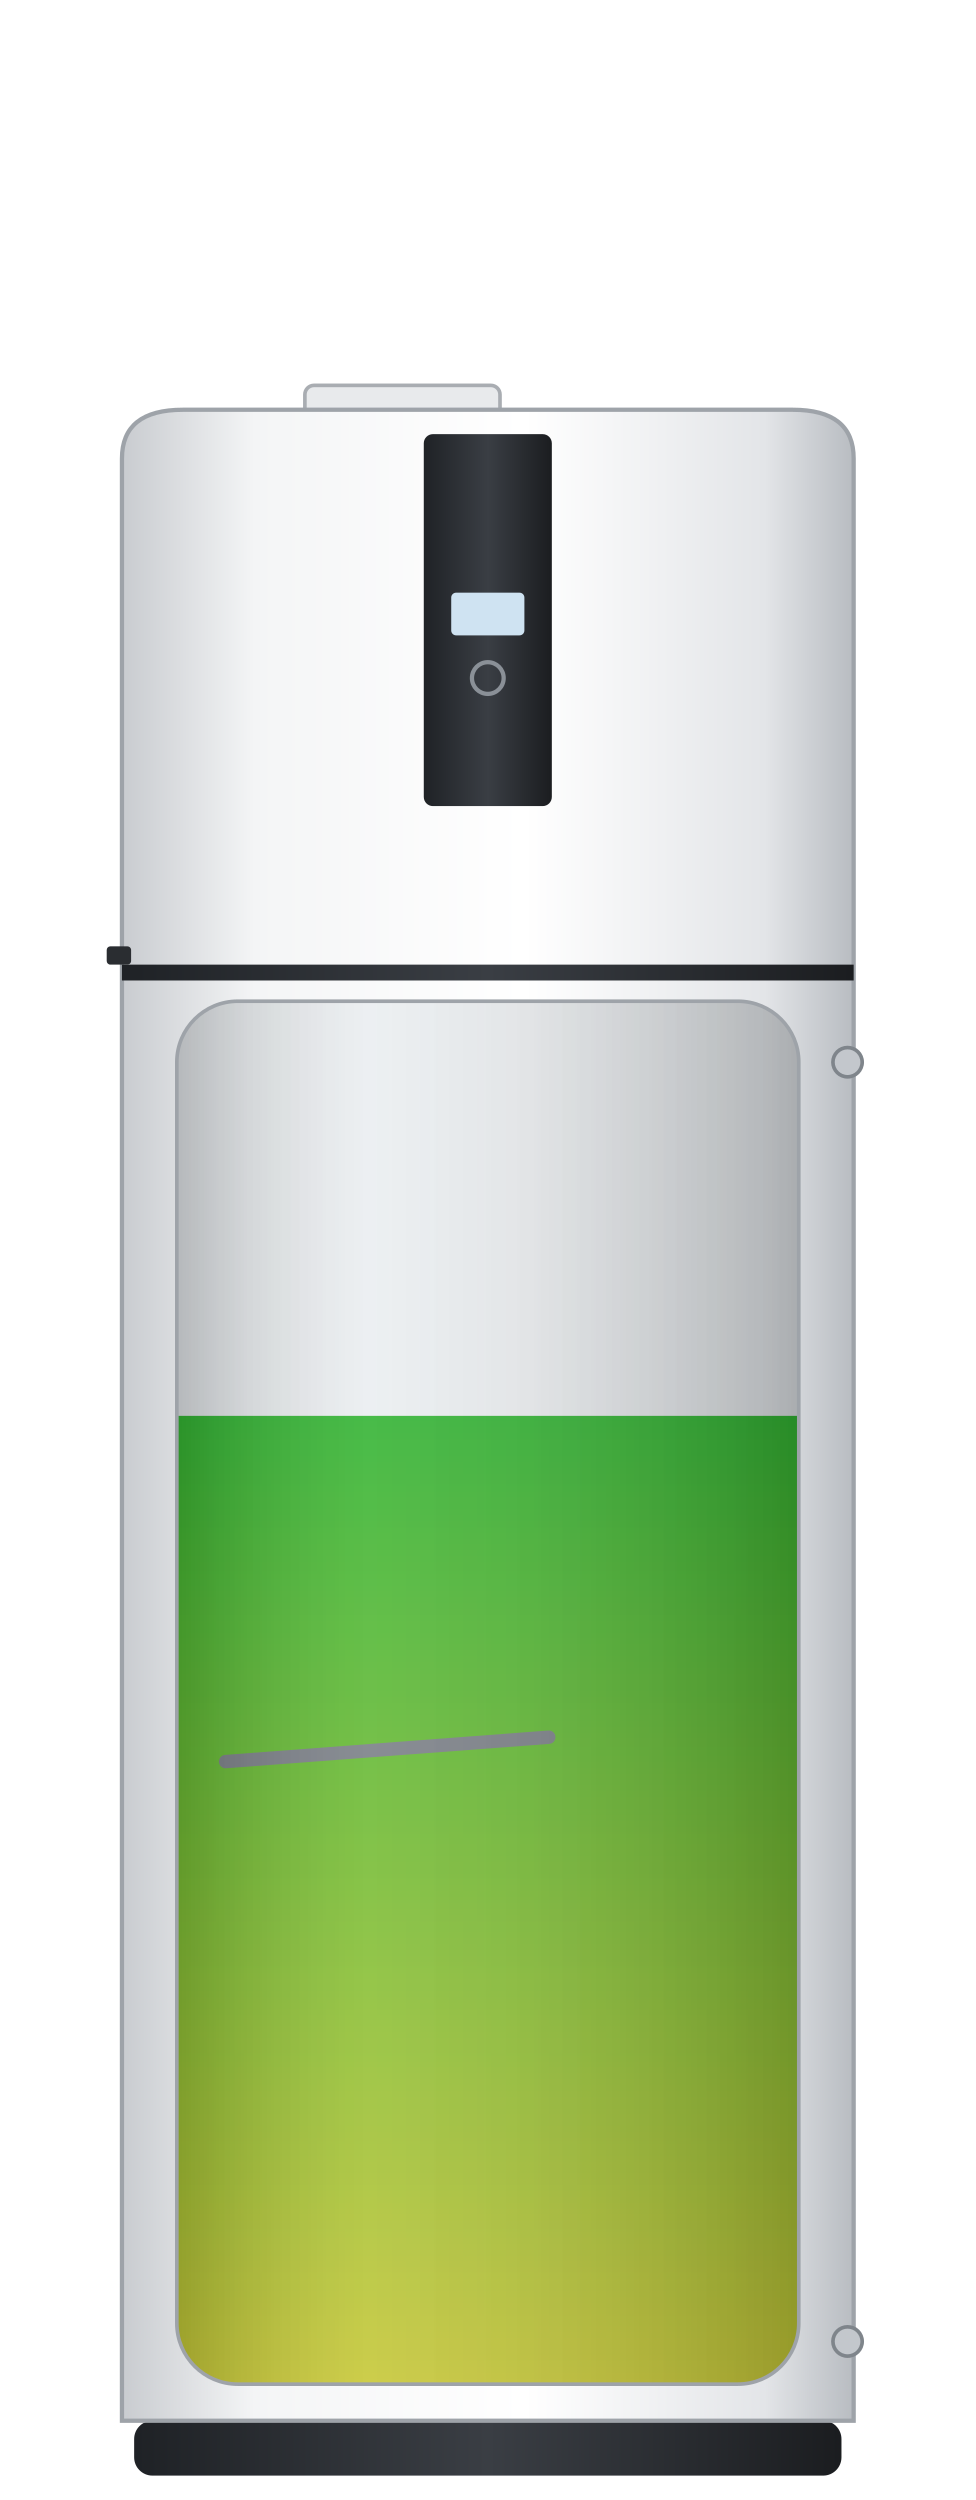
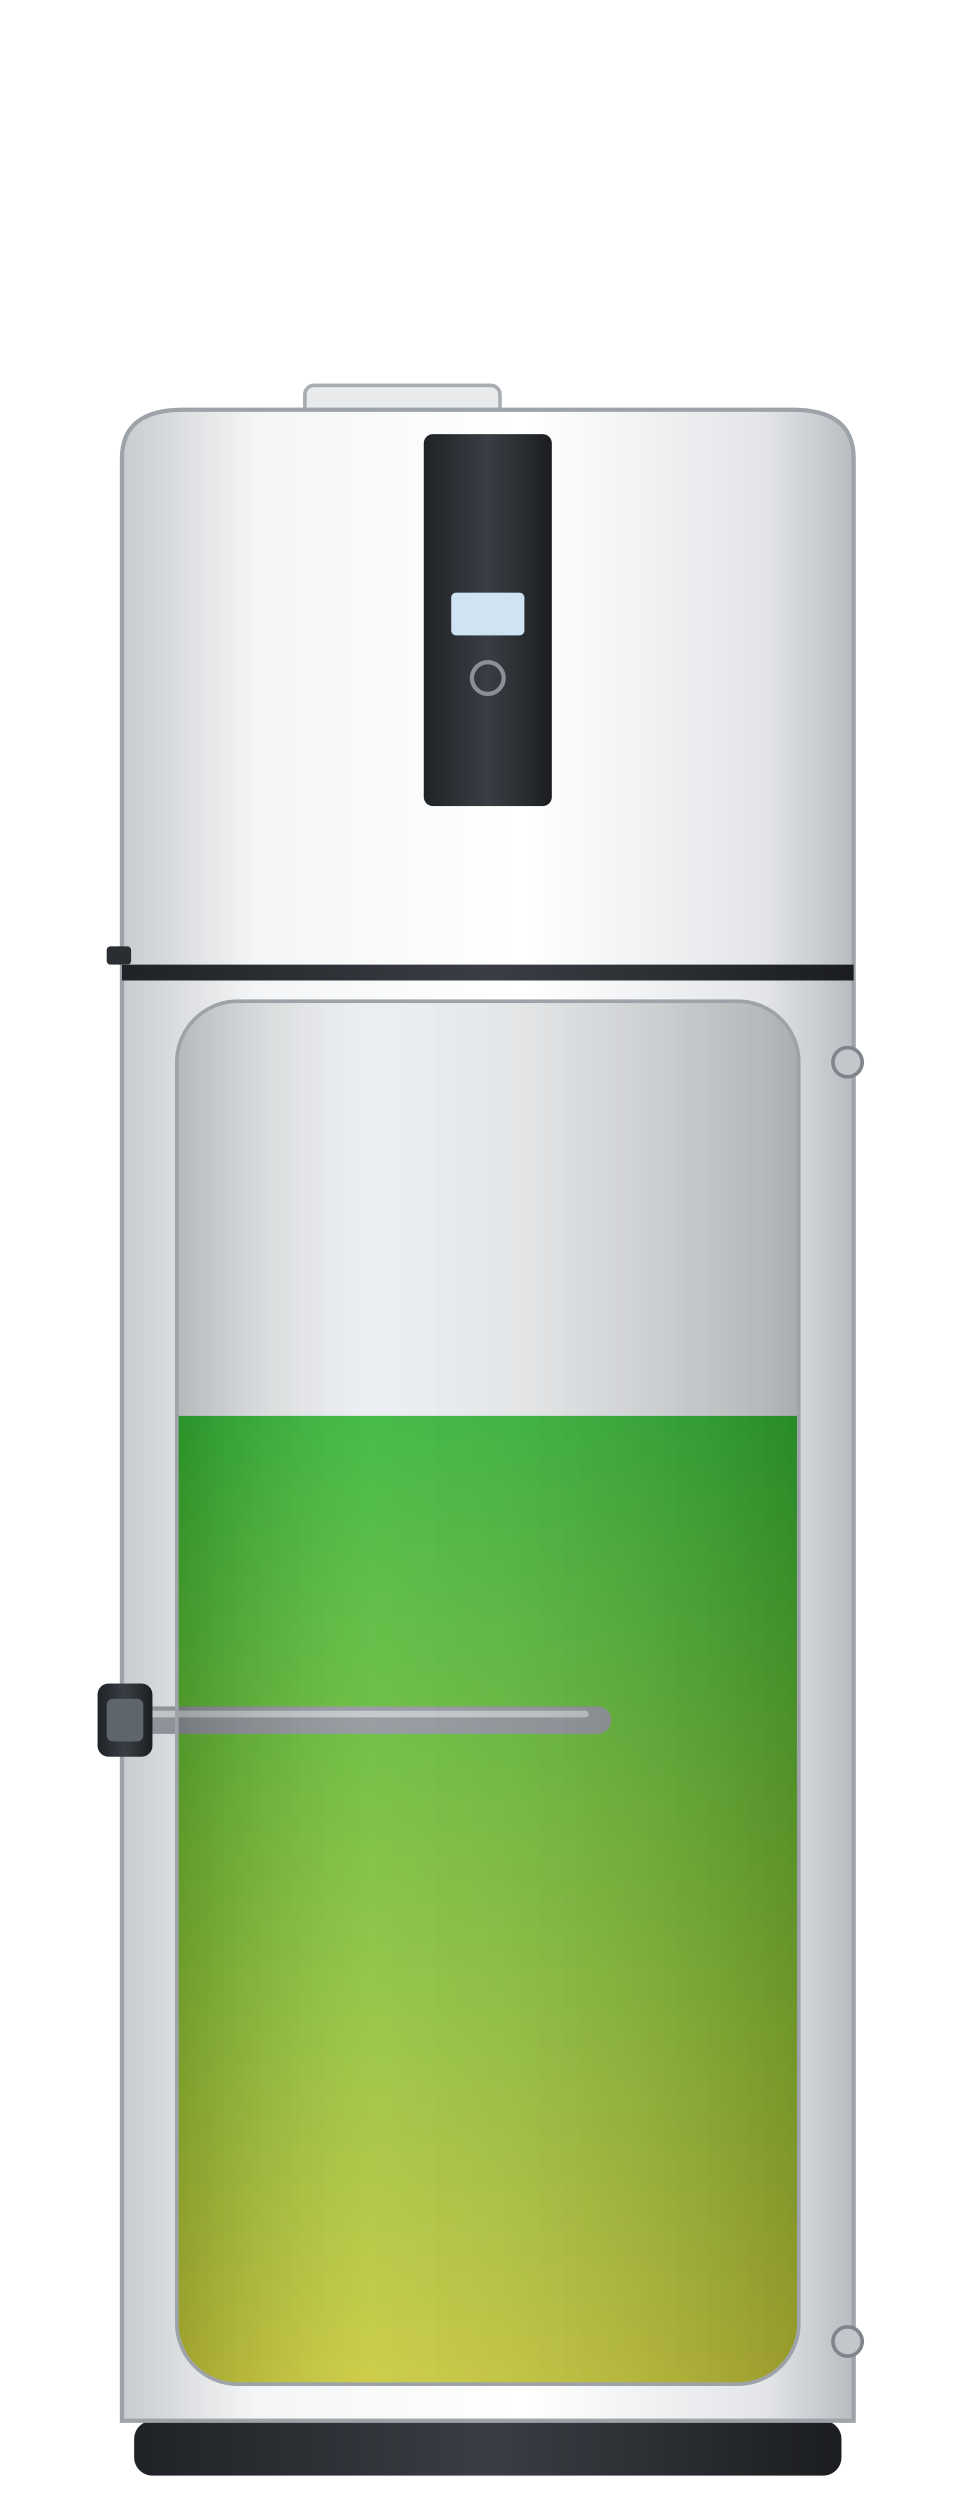
<svg xmlns="http://www.w3.org/2000/svg" viewBox="0 0 160 410" width="320" height="820">
  <defs>
    <linearGradient id="body" x1="0" x2="1">
      <stop offset="0" stop-color="#c9ccd0" />
      <stop offset=".18" stop-color="#f4f5f6" />
      <stop offset=".55" stop-color="#ffffff" />
      <stop offset=".88" stop-color="#e3e5e8" />
      <stop offset="1" stop-color="#b9bdc2" />
    </linearGradient>
    <linearGradient id="dark" x1="0" x2="1">
      <stop offset="0" stop-color="#1f2226" />
      <stop offset=".5" stop-color="#3a3e44" />
      <stop offset="1" stop-color="#1b1d20" />
    </linearGradient>
    <linearGradient id="water" x1="0" y1="1" x2="0" y2="0">
      <stop offset="0" stop-color="hsl(60,70%,45%)" />
      <stop offset="1" stop-color="hsl(120,70%,40%)" />
    </linearGradient>
    <linearGradient id="glass" x1="0" x2="1">
      <stop offset="0" stop-color="#000" stop-opacity=".18" />
      <stop offset=".3" stop-color="#fff" stop-opacity=".10" />
      <stop offset="1" stop-color="#000" stop-opacity=".22" />
    </linearGradient>
    <clipPath id="win">
      <rect x="29" y="164.2" width="102.0" height="226.8" rx="10" />
    </clipPath>
  </defs>
  <rect x="50.0" y="63.2" width="32.0" height="7" rx="1.5" fill="#e8eaec" stroke="#a9adb2" stroke-width=".6" />
  <rect x="22" y="397.0" width="116.0" height="9.0" rx="3" fill="url(#dark)" />
  <path d="M20,75.2 Q20,67.2 30,67.2 H130.0 Q140.0,67.2 140.0,75.2 V397.0 H20 Z" fill="url(#body)" stroke="#9ea3a9" stroke-width=".7" />
  <rect x="20" y="158.2" width="120.0" height="2.6" fill="url(#dark)" />
  <rect x="69.5" y="71.2" width="21" height="61" rx="1.5" fill="url(#dark)" />
  <rect x="74.0" y="97.2" width="12" height="7" rx=".8" fill="#cfe3f2" />
  <circle cx="80.0" cy="111.2" r="2.6" fill="none" stroke="#8a9097" stroke-width=".7" />
  <rect x="17.5" y="155.2" width="4" height="3" rx=".6" fill="#2a2d31" />
  <rect x="29" y="164.2" width="102.0" height="226.8" rx="10" fill="#dfe3e7" opacity=".55" />
  <g clip-path="url(#win)">
    <rect x="29" y="232.2" width="102.0" height="158.8" fill="url(#water)" opacity=".9" />
  </g>
-   <g clip-path="url(#win)">
-     <line x1="37.0" y1="288.9" x2="90.0" y2="284.9" stroke="#7b8087" stroke-width="2.2" stroke-linecap="round" />
-   </g>
+   <line x1="23" y1="282.1" x2="98.0" y2="282.1" stroke="#8d9399" stroke-width="4.5" stroke-linecap="round" />
+   <line x1="25" y1="281.1" x2="96.0" y2="281.1" stroke="rgba(255,255,255,.45)" stroke-width="1.1" stroke-linecap="round" />
  <rect x="29" y="164.2" width="102.0" height="226.8" rx="10" fill="url(#glass)" stroke="#9ea3a9" stroke-width=".6" />
+   <rect x="16" y="276.1" width="9" height="12" rx="1.8" fill="url(#dark)" />
+   <rect x="17.5" y="278.6" width="6" height="7" rx="1" fill="#5f656c" />
  <circle cx="139.0" cy="174.2" r="2.4" fill="#c3c7cc" stroke="#7f858b" stroke-width=".6" />
  <circle cx="139.0" cy="384.0" r="2.4" fill="#c3c7cc" stroke="#7f858b" stroke-width=".6" />
</svg>
